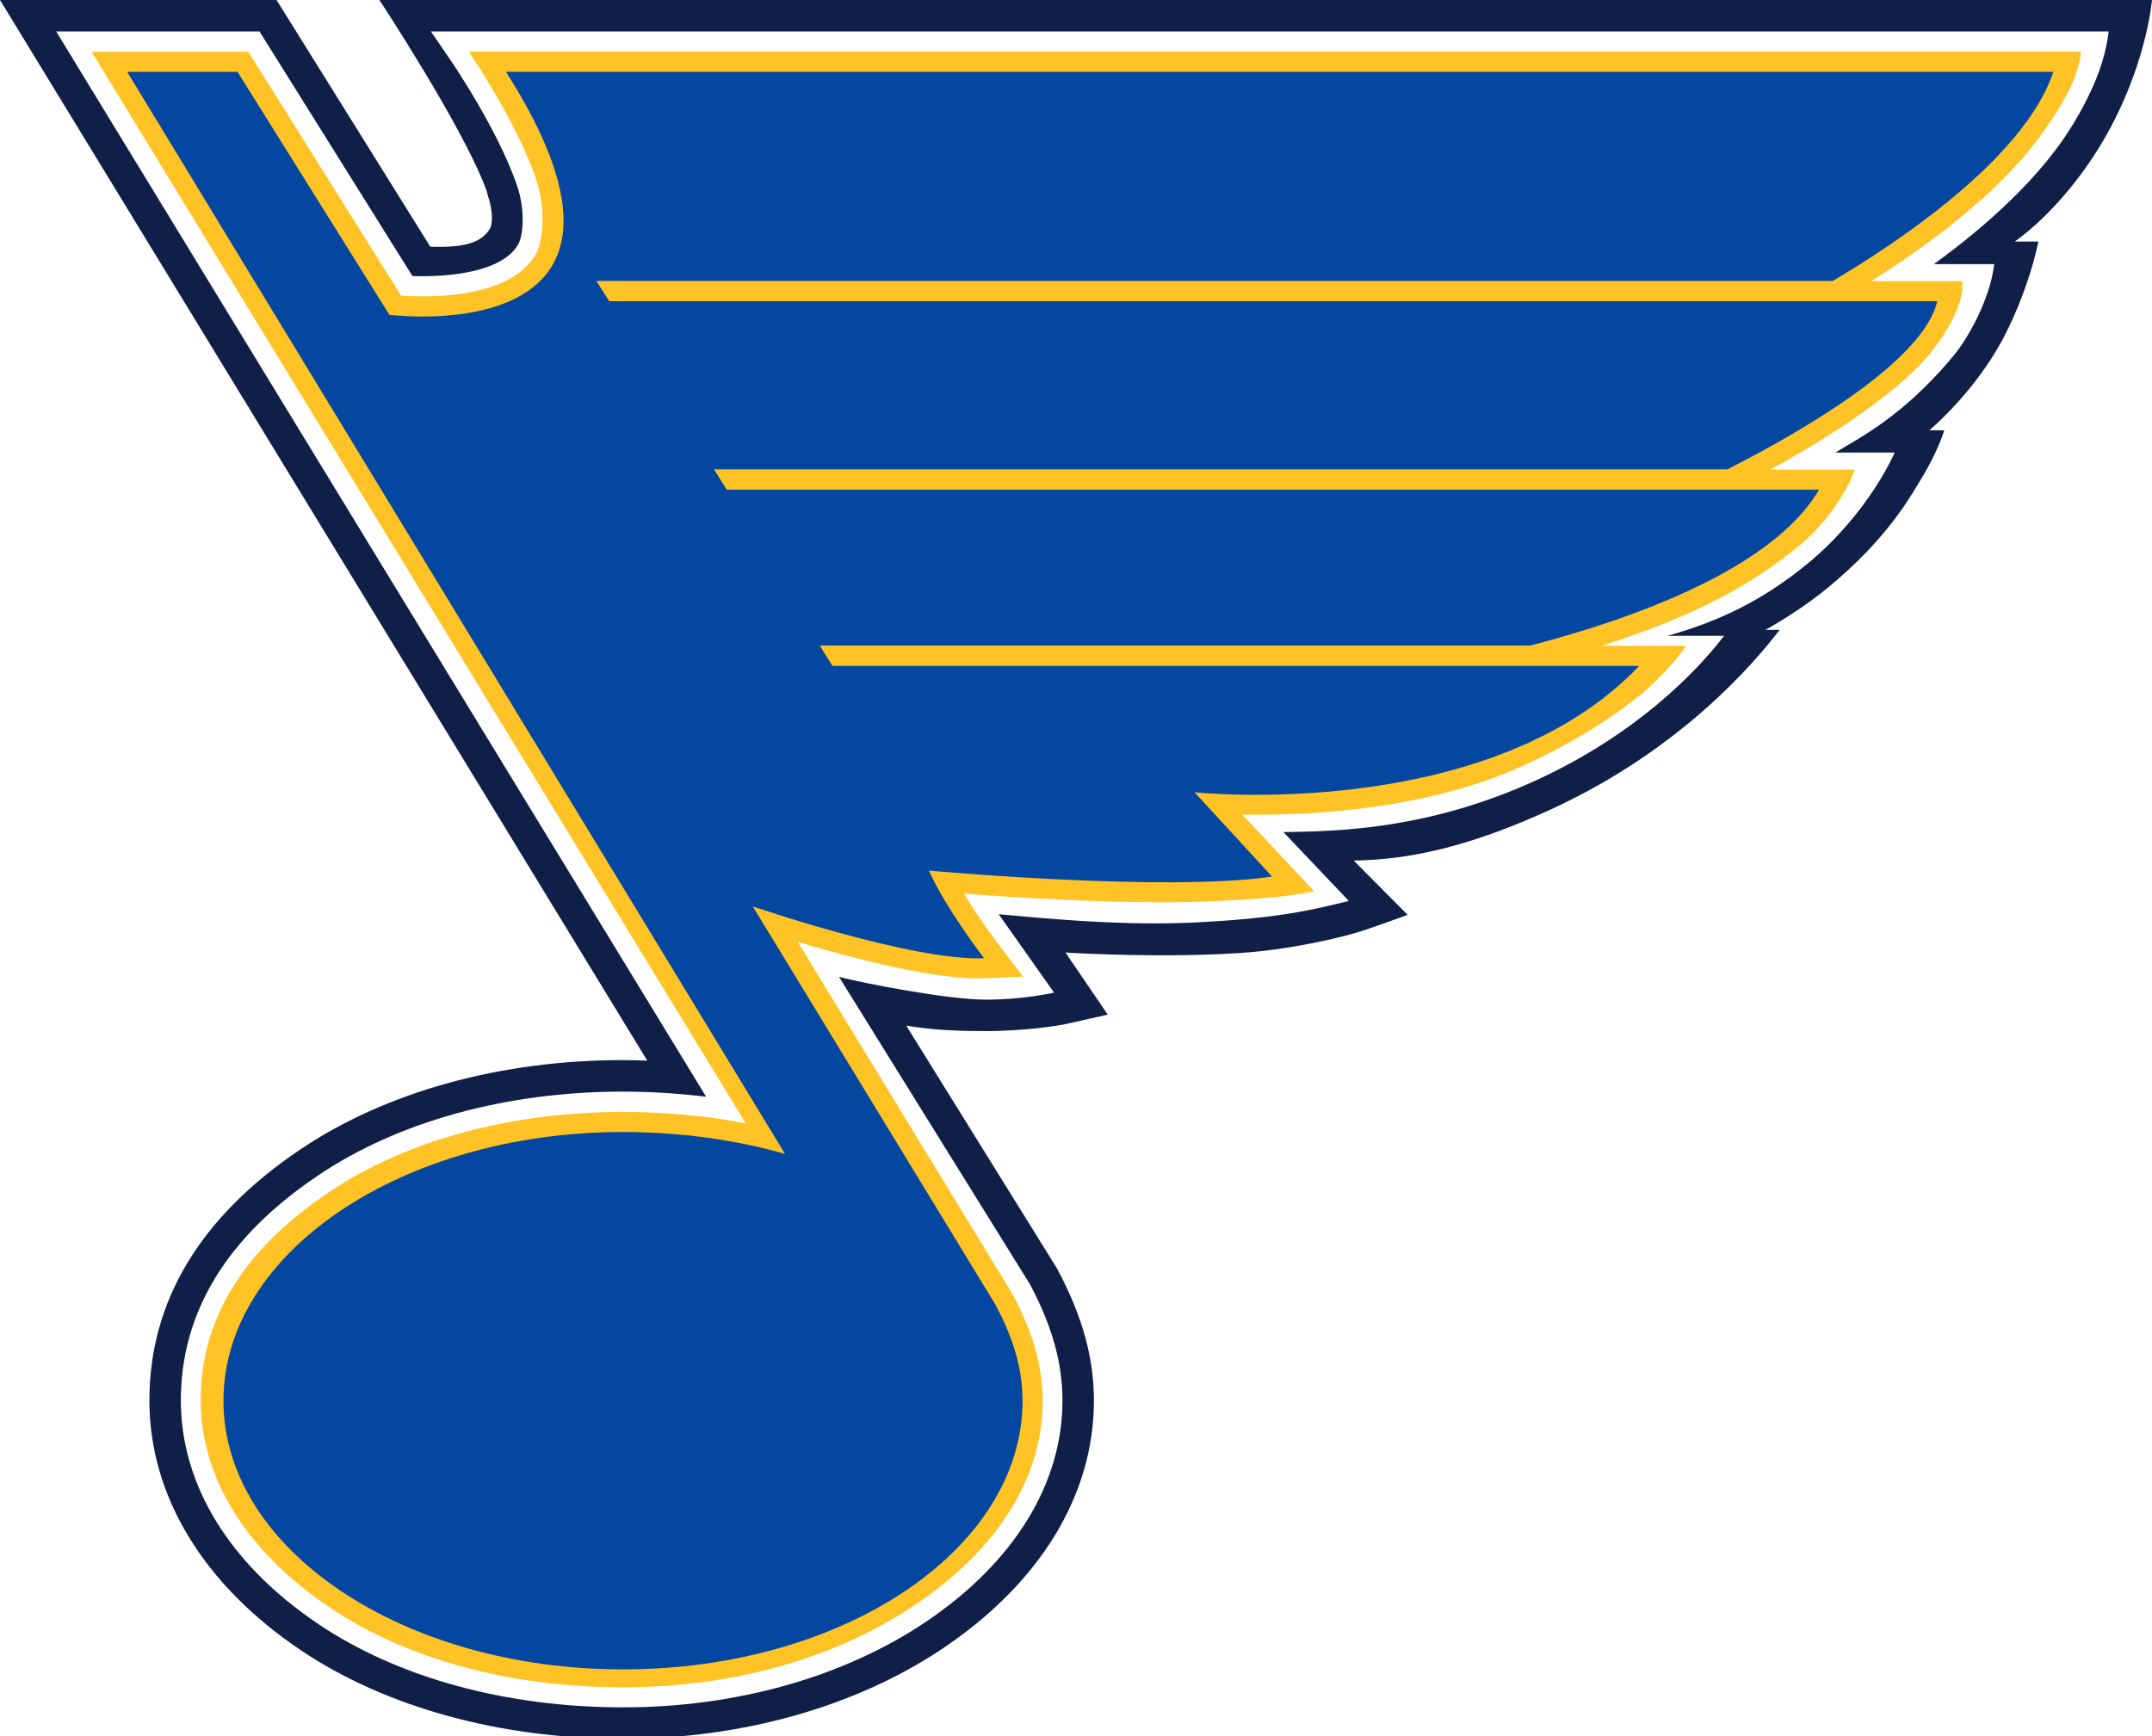
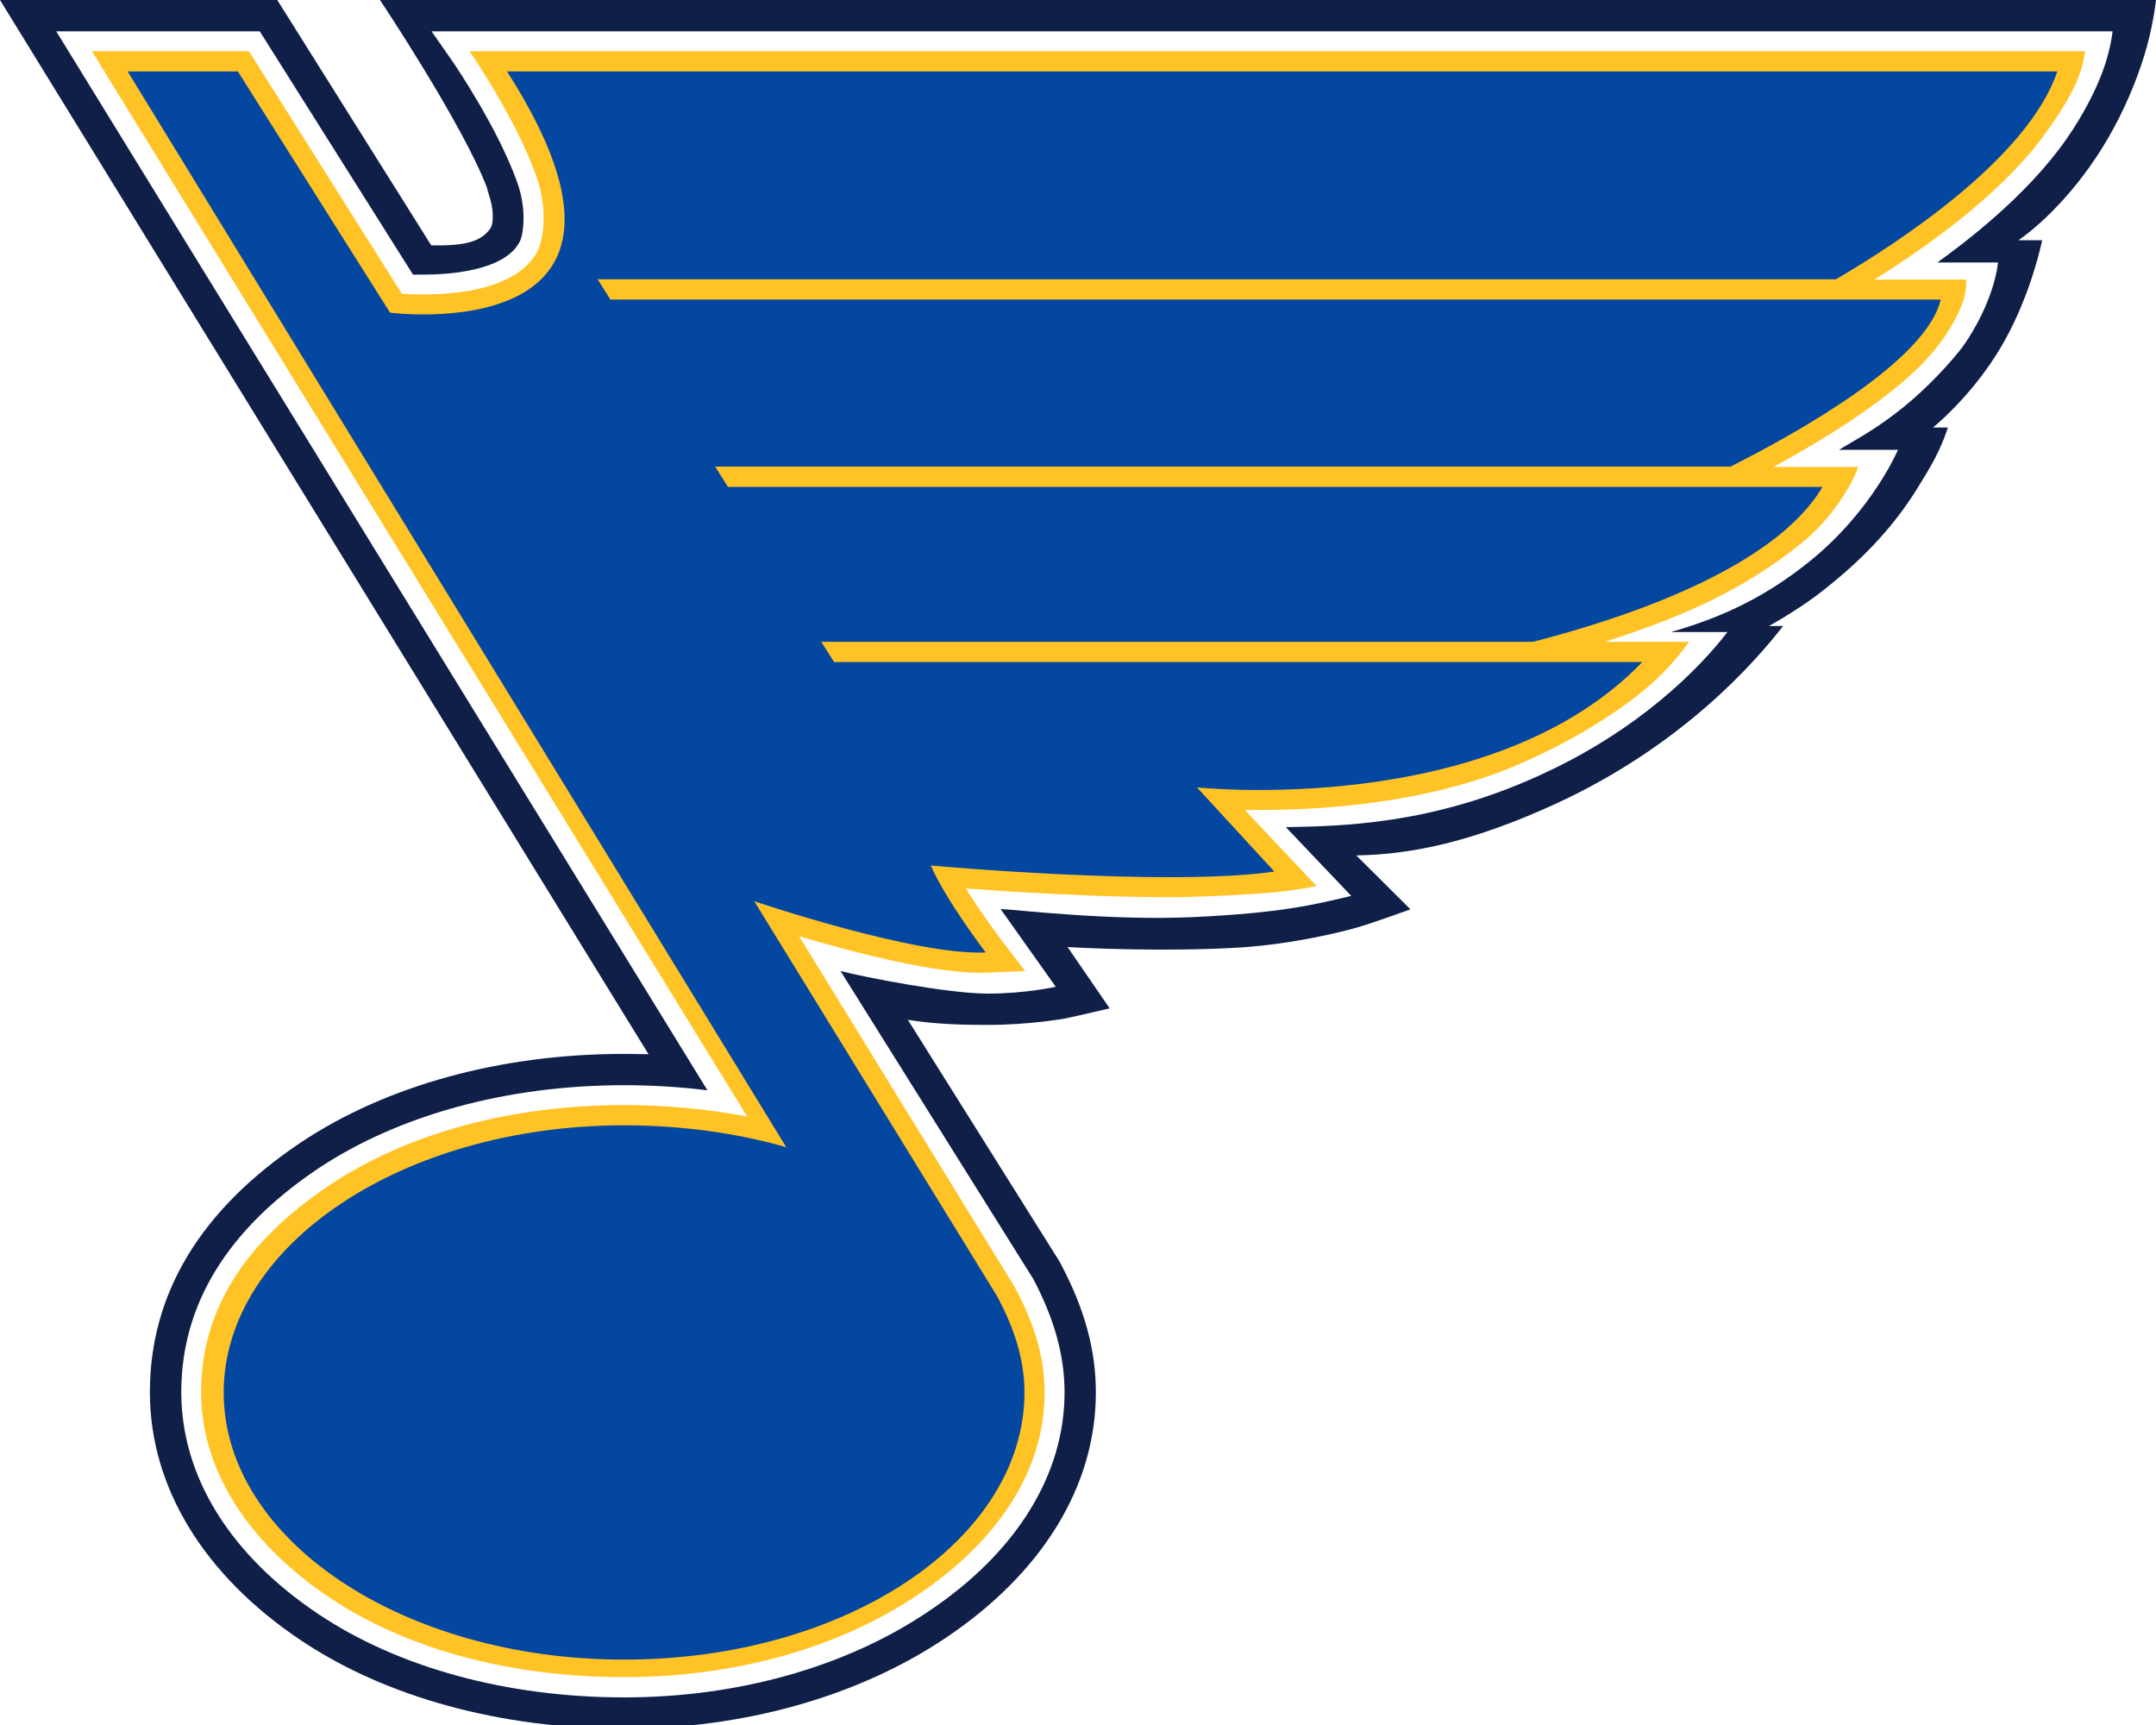
- <svg xmlns="http://www.w3.org/2000/svg" width="31pt" height="25pt" viewBox="0 0 31 25" version="1.1">
+ <svg xmlns="http://www.w3.org/2000/svg" width="25pt" height="20pt" viewBox="0 0 25 20" version="1.1">
  <g id="surface1">
-     <path style=" stroke:none;fill-rule:nonzero;fill:rgb(5.882%,12.157%,28.235%);fill-opacity:1;" d="M 5.465 0 C 5.465 0 6.648 1.793 6.996 2.711 C 7.012 2.746 7.02 2.789 7.027 2.816 C 7.102 3.035 7.102 3.238 7.047 3.312 C 6.922 3.492 6.707 3.57 6.199 3.555 L 3.984 0 L 0 0 L 9.324 15.281 C 9.207 15.277 9.09 15.273 8.973 15.273 C 7.207 15.273 5.559 15.73 4.328 16.559 C 2.887 17.527 2.152 18.746 2.152 20.176 C 2.152 21.551 2.93 22.832 4.336 23.777 C 5.559 24.598 7.207 25.051 8.977 25.051 C 10.695 25.051 12.336 24.586 13.586 23.746 C 14.984 22.805 15.758 21.539 15.758 20.18 C 15.758 19.562 15.594 18.973 15.246 18.312 L 15.23 18.281 L 13.055 14.777 C 13.477 14.848 13.895 14.855 14.199 14.855 C 14.801 14.855 15.293 14.766 15.312 14.762 C 15.48 14.727 15.957 14.617 15.957 14.617 L 15.348 13.723 C 15.574 13.738 16.793 13.801 17.863 13.73 C 18.613 13.68 19.289 13.508 19.512 13.445 C 19.707 13.391 20.277 13.18 20.277 13.18 L 19.5 12.398 C 20.34 12.387 21.207 12.18 22.344 11.66 C 24.199 10.805 25.25 9.578 25.637 9.074 L 25.434 9.074 C 25.723 8.91 26.055 8.695 26.328 8.469 C 26.859 8.031 27.246 7.59 27.535 7.129 C 27.652 6.941 27.766 6.754 27.844 6.594 C 27.957 6.367 28.008 6.199 28.008 6.199 L 27.793 6.199 C 27.957 6.059 28.473 5.578 28.84 4.906 C 29.008 4.594 29.148 4.238 29.238 3.953 C 29.324 3.684 29.363 3.48 29.363 3.48 L 29.023 3.48 C 29.391 3.219 29.965 2.656 30.402 1.84 C 30.613 1.445 30.777 1.016 30.871 0.656 C 30.973 0.289 31 0 31 0 Z M 5.465 0 " />
-     <path style=" stroke:none;fill-rule:nonzero;fill:rgb(100%,100%,100%);fill-opacity:1;" d="M 6.207 0.453 L 6.52 0.91 C 6.523 0.918 7.168 1.863 7.445 2.664 C 7.578 3.047 7.527 3.41 7.469 3.512 C 7.242 3.934 6.426 3.98 6.086 3.98 C 6.039 3.98 5.988 3.98 5.941 3.977 L 3.738 0.453 L 0.809 0.453 L 10.172 15.801 C 9.781 15.754 9.371 15.727 8.973 15.727 C 7.297 15.727 5.734 16.156 4.578 16.938 C 3.27 17.816 2.605 18.906 2.605 20.176 C 2.605 21.395 3.309 22.539 4.586 23.398 C 5.734 24.172 7.293 24.598 8.977 24.598 C 10.609 24.598 12.156 24.16 13.336 23.367 C 14.605 22.512 15.305 21.379 15.305 20.18 C 15.305 19.641 15.16 19.117 14.848 18.523 L 14.84 18.508 L 12.086 14.074 C 12.414 14.16 13.641 14.402 14.199 14.402 C 14.754 14.402 15.184 14.301 15.184 14.301 L 14.387 13.172 C 14.715 13.195 15.988 13.344 17.156 13.293 C 18.406 13.234 18.887 13.113 19.43 12.98 L 18.488 11.988 C 19.289 11.977 20.586 11.949 22.137 11.238 C 23.578 10.574 24.441 9.676 24.836 9.16 L 24.023 9.16 C 24.809 8.938 25.418 8.629 26.043 8.117 C 26.93 7.383 27.293 6.52 27.293 6.52 L 26.441 6.52 C 26.578 6.43 26.891 6.27 27.242 6 C 27.562 5.758 27.91 5.414 28.176 5.082 C 28.348 4.863 28.668 4.316 28.727 3.805 L 27.859 3.805 C 28.223 3.539 29.129 2.859 29.715 2.016 C 29.938 1.695 30.129 1.328 30.238 1.027 C 30.355 0.699 30.375 0.453 30.375 0.453 Z M 6.207 0.453 " />
-     <path style=" stroke:none;fill-rule:nonzero;fill:rgb(100%,76.471%,14.51%);fill-opacity:1;" d="M 6.754 0.746 C 6.754 0.746 7.426 1.723 7.719 2.57 C 7.875 3.031 7.816 3.477 7.723 3.652 C 7.43 4.188 6.574 4.27 6.086 4.27 C 5.961 4.27 5.855 4.266 5.777 4.258 L 3.578 0.746 L 1.32 0.746 L 10.742 16.184 C 10.191 16.074 9.562 16.02 8.973 16.02 C 7.383 16.02 5.871 16.414 4.738 17.176 C 3.504 18.004 2.891 19 2.891 20.176 C 2.891 21.309 3.574 22.371 4.746 23.156 C 5.879 23.922 7.383 24.309 8.977 24.309 C 10.57 24.309 12.043 23.887 13.176 23.125 C 14.348 22.34 15.02 21.312 15.02 20.18 C 15.02 19.691 14.883 19.207 14.594 18.66 L 14.59 18.652 L 11.492 13.57 C 12.277 13.805 13.496 14.125 14.188 14.094 L 14.738 14.07 L 14.402 13.629 C 14.398 13.625 14.121 13.262 13.887 12.875 C 14.555 12.926 15.738 13 16.801 13 C 17.191 13 17.863 12.973 18.352 12.926 C 18.68 12.895 18.93 12.84 18.93 12.84 L 17.898 11.738 C 17.961 11.738 18.027 11.738 18.102 11.738 C 18.844 11.738 20.504 11.676 21.898 11.051 C 22.621 10.727 23.27 10.32 23.711 9.941 C 24.07 9.629 24.289 9.305 24.289 9.305 L 23.074 9.305 C 24.133 8.961 25.07 8.566 25.934 7.848 C 26.285 7.555 26.512 7.203 26.629 6.977 C 26.684 6.867 26.707 6.785 26.719 6.766 L 25.5 6.766 C 25.613 6.703 26.883 6.027 27.609 5.305 C 27.961 4.953 28.156 4.586 28.234 4.34 C 28.285 4.176 28.266 4.051 28.266 4.051 L 26.953 4.051 C 27.531 3.688 28.551 2.992 29.223 2.176 C 29.48 1.859 29.727 1.484 29.852 1.199 C 29.969 0.934 29.977 0.742 29.977 0.742 L 6.754 0.742 Z M 6.754 0.746 " />
-     <path style=" stroke:none;fill-rule:nonzero;fill:rgb(1.569%,27.843%,62.745%);fill-opacity:1;" d="M 29.578 1.035 L 7.289 1.035 C 9.867 5.086 5.609 4.535 5.609 4.535 L 3.422 1.035 L 1.832 1.035 L 11.309 16.625 C 10.605 16.422 9.793 16.309 8.973 16.309 C 5.797 16.309 3.219 18.043 3.219 20.18 C 3.219 22.32 5.797 24.051 8.973 24.051 C 12.156 24.051 14.73 22.32 14.73 20.18 C 14.73 19.68 14.574 19.238 14.34 18.797 L 10.844 13.059 C 10.844 13.059 13.156 13.852 14.176 13.805 C 14.176 13.805 13.613 13.074 13.383 12.543 C 13.383 12.543 16.793 12.855 18.324 12.629 L 17.207 11.414 C 17.207 11.414 21.445 11.867 23.613 9.594 L 11.992 9.594 L 11.809 9.301 L 22.043 9.301 C 23.438 8.938 25.527 8.219 26.203 7.055 L 10.469 7.055 L 10.285 6.762 L 24.883 6.762 C 25.859 6.266 27.703 5.227 27.906 4.34 L 8.777 4.34 L 8.59 4.047 L 26.402 4.047 C 27.316 3.508 29.168 2.281 29.578 1.035 Z M 29.578 1.035 " />
+     <path style=" stroke:none;fill-rule:nonzero;fill:rgb(5.882%,12.157%,28.235%);fill-opacity:1;" d="M 4.406 0 C 4.406 0 5.363 1.434 5.645 2.172 C 5.652 2.195 5.66 2.23 5.668 2.254 C 5.727 2.426 5.727 2.59 5.684 2.652 C 5.582 2.793 5.41 2.855 5 2.844 L 3.215 0 L 0 0 L 7.52 12.223 C 7.426 12.223 7.332 12.219 7.238 12.219 C 5.812 12.219 4.484 12.582 3.488 13.246 C 2.328 14.023 1.738 14.996 1.738 16.141 C 1.738 17.242 2.363 18.266 3.496 19.023 C 4.48 19.68 5.812 20.043 7.238 20.043 C 8.625 20.043 9.945 19.672 10.957 18.996 C 12.086 18.242 12.707 17.23 12.707 16.145 C 12.707 15.652 12.578 15.176 12.297 14.648 L 12.285 14.625 L 10.527 11.824 C 10.867 11.879 11.203 11.883 11.449 11.883 C 11.934 11.883 12.332 11.812 12.348 11.809 C 12.484 11.781 12.867 11.691 12.867 11.691 L 12.379 10.98 C 12.562 10.992 13.543 11.039 14.406 10.984 C 15.012 10.941 15.559 10.805 15.734 10.754 C 15.891 10.711 16.355 10.543 16.355 10.543 L 15.727 9.918 C 16.402 9.906 17.102 9.746 18.02 9.328 C 19.516 8.645 20.363 7.66 20.676 7.258 L 20.512 7.258 C 20.742 7.129 21.012 6.957 21.23 6.773 C 21.66 6.426 21.973 6.07 22.207 5.703 C 22.301 5.551 22.395 5.402 22.457 5.273 C 22.547 5.094 22.586 4.957 22.586 4.957 L 22.414 4.957 C 22.547 4.848 22.965 4.465 23.258 3.926 C 23.395 3.676 23.508 3.391 23.578 3.164 C 23.648 2.945 23.68 2.785 23.68 2.785 L 23.406 2.785 C 23.703 2.578 24.168 2.125 24.516 1.473 C 24.688 1.156 24.82 0.812 24.898 0.527 C 24.977 0.23 25 0 25 0 Z M 4.406 0 " />
+     <path style=" stroke:none;fill-rule:nonzero;fill:rgb(100%,100%,100%);fill-opacity:1;" d="M 5.004 0.363 L 5.258 0.727 C 5.262 0.734 5.781 1.492 6.004 2.133 C 6.109 2.438 6.07 2.727 6.023 2.809 C 5.84 3.148 5.184 3.184 4.91 3.184 C 4.871 3.184 4.832 3.184 4.789 3.184 L 3.012 0.363 L 0.652 0.363 L 8.203 12.641 C 7.887 12.602 7.559 12.582 7.238 12.582 C 5.883 12.582 4.625 12.926 3.691 13.547 C 2.637 14.254 2.102 15.125 2.102 16.141 C 2.102 17.117 2.668 18.031 3.699 18.719 C 4.625 19.336 5.883 19.68 7.238 19.68 C 8.555 19.68 9.805 19.328 10.754 18.691 C 11.777 18.012 12.344 17.105 12.344 16.145 C 12.344 15.715 12.227 15.293 11.977 14.82 L 11.969 14.809 L 9.746 11.258 C 10.012 11.328 11 11.52 11.449 11.52 C 11.898 11.52 12.242 11.441 12.242 11.441 L 11.602 10.539 C 11.867 10.555 12.895 10.676 13.836 10.633 C 14.844 10.586 15.23 10.492 15.668 10.387 L 14.91 9.59 C 15.555 9.578 16.602 9.562 17.855 8.988 C 19.016 8.461 19.711 7.742 20.031 7.328 L 19.375 7.328 C 20.004 7.148 20.5 6.902 21.004 6.492 C 21.719 5.906 22.008 5.215 22.008 5.215 L 21.324 5.215 C 21.434 5.145 21.688 5.016 21.969 4.801 C 22.23 4.605 22.508 4.332 22.723 4.066 C 22.863 3.891 23.121 3.453 23.168 3.043 L 22.465 3.043 C 22.758 2.832 23.492 2.285 23.961 1.613 C 24.141 1.355 24.297 1.062 24.383 0.824 C 24.48 0.559 24.496 0.363 24.496 0.363 Z M 5.004 0.363 " />
+     <path style=" stroke:none;fill-rule:nonzero;fill:rgb(100%,76.471%,14.51%);fill-opacity:1;" d="M 5.445 0.594 C 5.445 0.594 5.988 1.379 6.223 2.055 C 6.352 2.426 6.305 2.781 6.227 2.922 C 5.992 3.352 5.301 3.414 4.91 3.414 C 4.809 3.414 4.723 3.41 4.66 3.406 L 2.887 0.594 L 1.066 0.594 L 8.664 12.945 C 8.219 12.859 7.711 12.812 7.238 12.812 C 5.953 12.812 4.734 13.129 3.82 13.742 C 2.828 14.406 2.332 15.199 2.332 16.141 C 2.332 17.047 2.883 17.898 3.828 18.527 C 4.742 19.137 5.953 19.445 7.238 19.445 C 8.523 19.445 9.715 19.109 10.629 18.5 C 11.57 17.871 12.113 17.051 12.113 16.145 C 12.113 15.754 12.004 15.367 11.77 14.93 L 11.766 14.922 L 9.266 10.855 C 9.902 11.043 10.883 11.301 11.441 11.277 L 11.887 11.258 L 11.613 10.902 C 11.613 10.898 11.391 10.609 11.199 10.301 C 11.738 10.34 12.691 10.402 13.551 10.402 C 13.863 10.402 14.406 10.379 14.797 10.344 C 15.066 10.316 15.266 10.273 15.266 10.273 L 14.434 9.391 C 14.484 9.391 14.539 9.391 14.598 9.391 C 15.195 9.391 16.535 9.344 17.66 8.84 C 18.246 8.582 18.766 8.258 19.121 7.953 C 19.41 7.703 19.586 7.441 19.586 7.441 L 18.609 7.441 C 19.461 7.168 20.215 6.852 20.914 6.277 C 21.195 6.043 21.379 5.762 21.473 5.582 C 21.52 5.496 21.539 5.43 21.547 5.414 L 20.562 5.414 C 20.656 5.363 21.68 4.824 22.266 4.242 C 22.547 3.961 22.707 3.668 22.77 3.473 C 22.809 3.34 22.797 3.242 22.797 3.242 L 21.734 3.242 C 22.203 2.949 23.023 2.395 23.566 1.742 C 23.773 1.488 23.973 1.188 24.074 0.961 C 24.168 0.746 24.176 0.594 24.176 0.594 Z M 5.445 0.594 " />
+     <path style=" stroke:none;fill-rule:nonzero;fill:rgb(1.569%,27.843%,62.745%);fill-opacity:1;" d="M 23.855 0.828 L 5.879 0.828 C 7.957 4.07 4.523 3.625 4.523 3.625 L 2.758 0.828 L 1.48 0.828 L 9.117 13.301 C 8.551 13.137 7.898 13.047 7.238 13.047 C 4.676 13.047 2.594 14.434 2.594 16.145 C 2.594 17.855 4.676 19.242 7.238 19.242 C 9.805 19.242 11.879 17.855 11.879 16.145 C 11.879 15.746 11.754 15.391 11.566 15.035 L 8.746 10.449 C 8.746 10.449 10.609 11.082 11.43 11.043 C 11.43 11.043 10.98 10.457 10.793 10.035 C 10.793 10.035 13.543 10.285 14.777 10.105 L 13.879 9.129 C 13.879 9.129 17.293 9.496 19.043 7.676 L 9.672 7.676 L 9.523 7.441 L 17.777 7.441 C 18.902 7.152 20.586 6.574 21.133 5.645 L 8.441 5.645 L 8.293 5.41 L 20.066 5.41 C 20.855 5.012 22.34 4.18 22.504 3.473 L 7.078 3.473 L 6.93 3.238 L 21.289 3.238 C 22.031 2.805 23.523 1.824 23.855 0.828 Z M 23.855 0.828 " />
  </g>
</svg>
